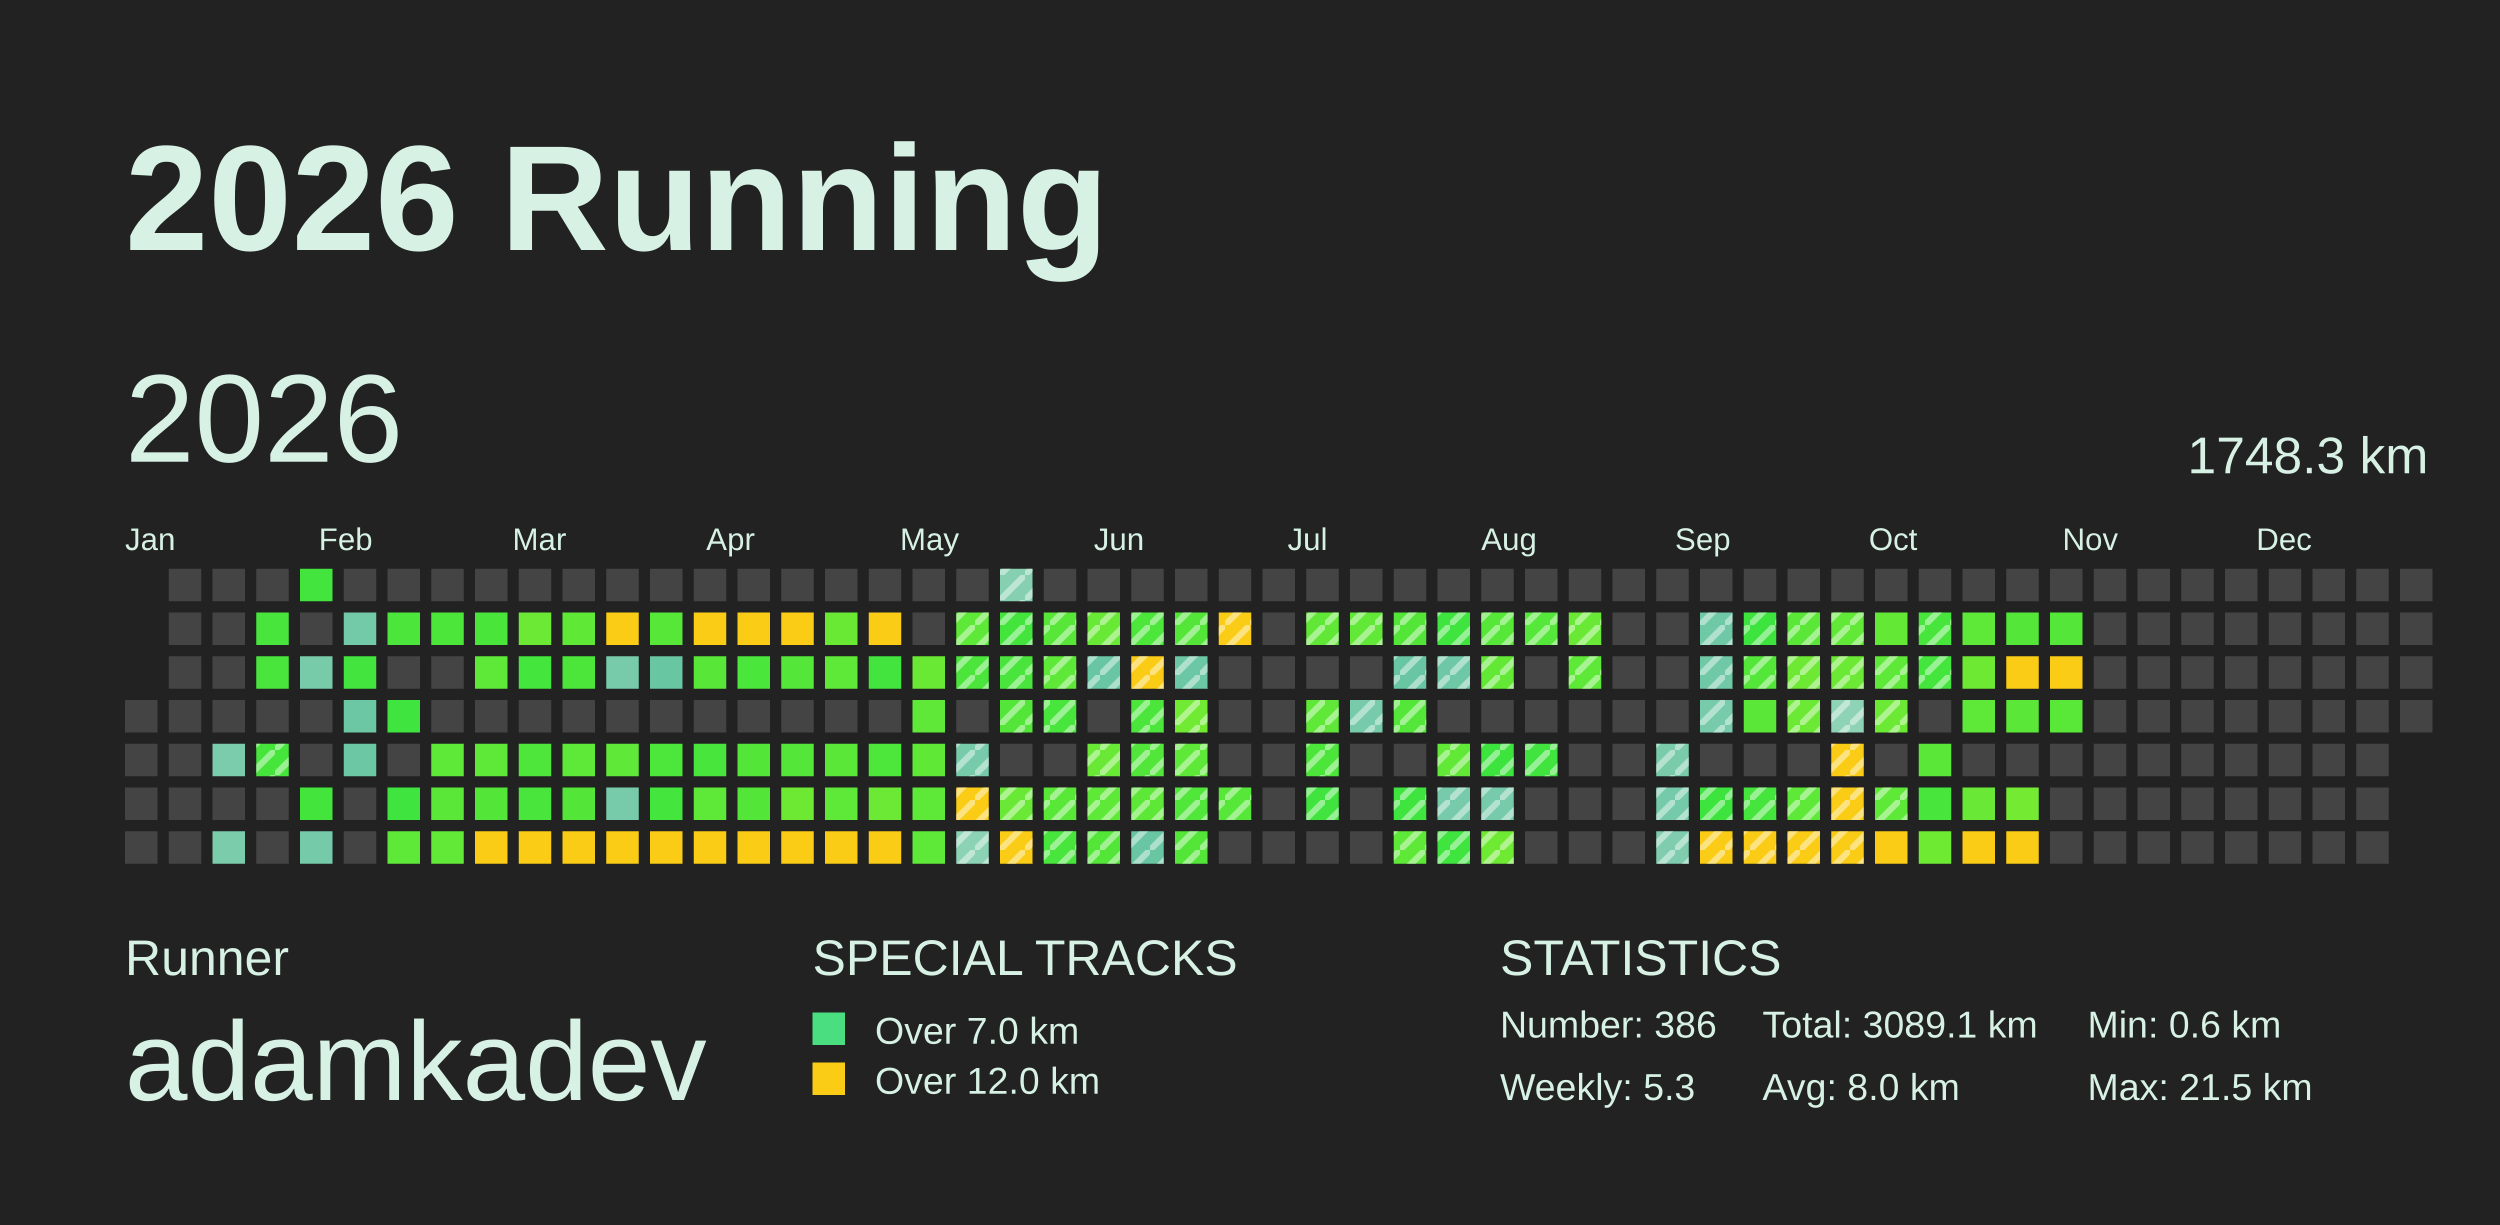
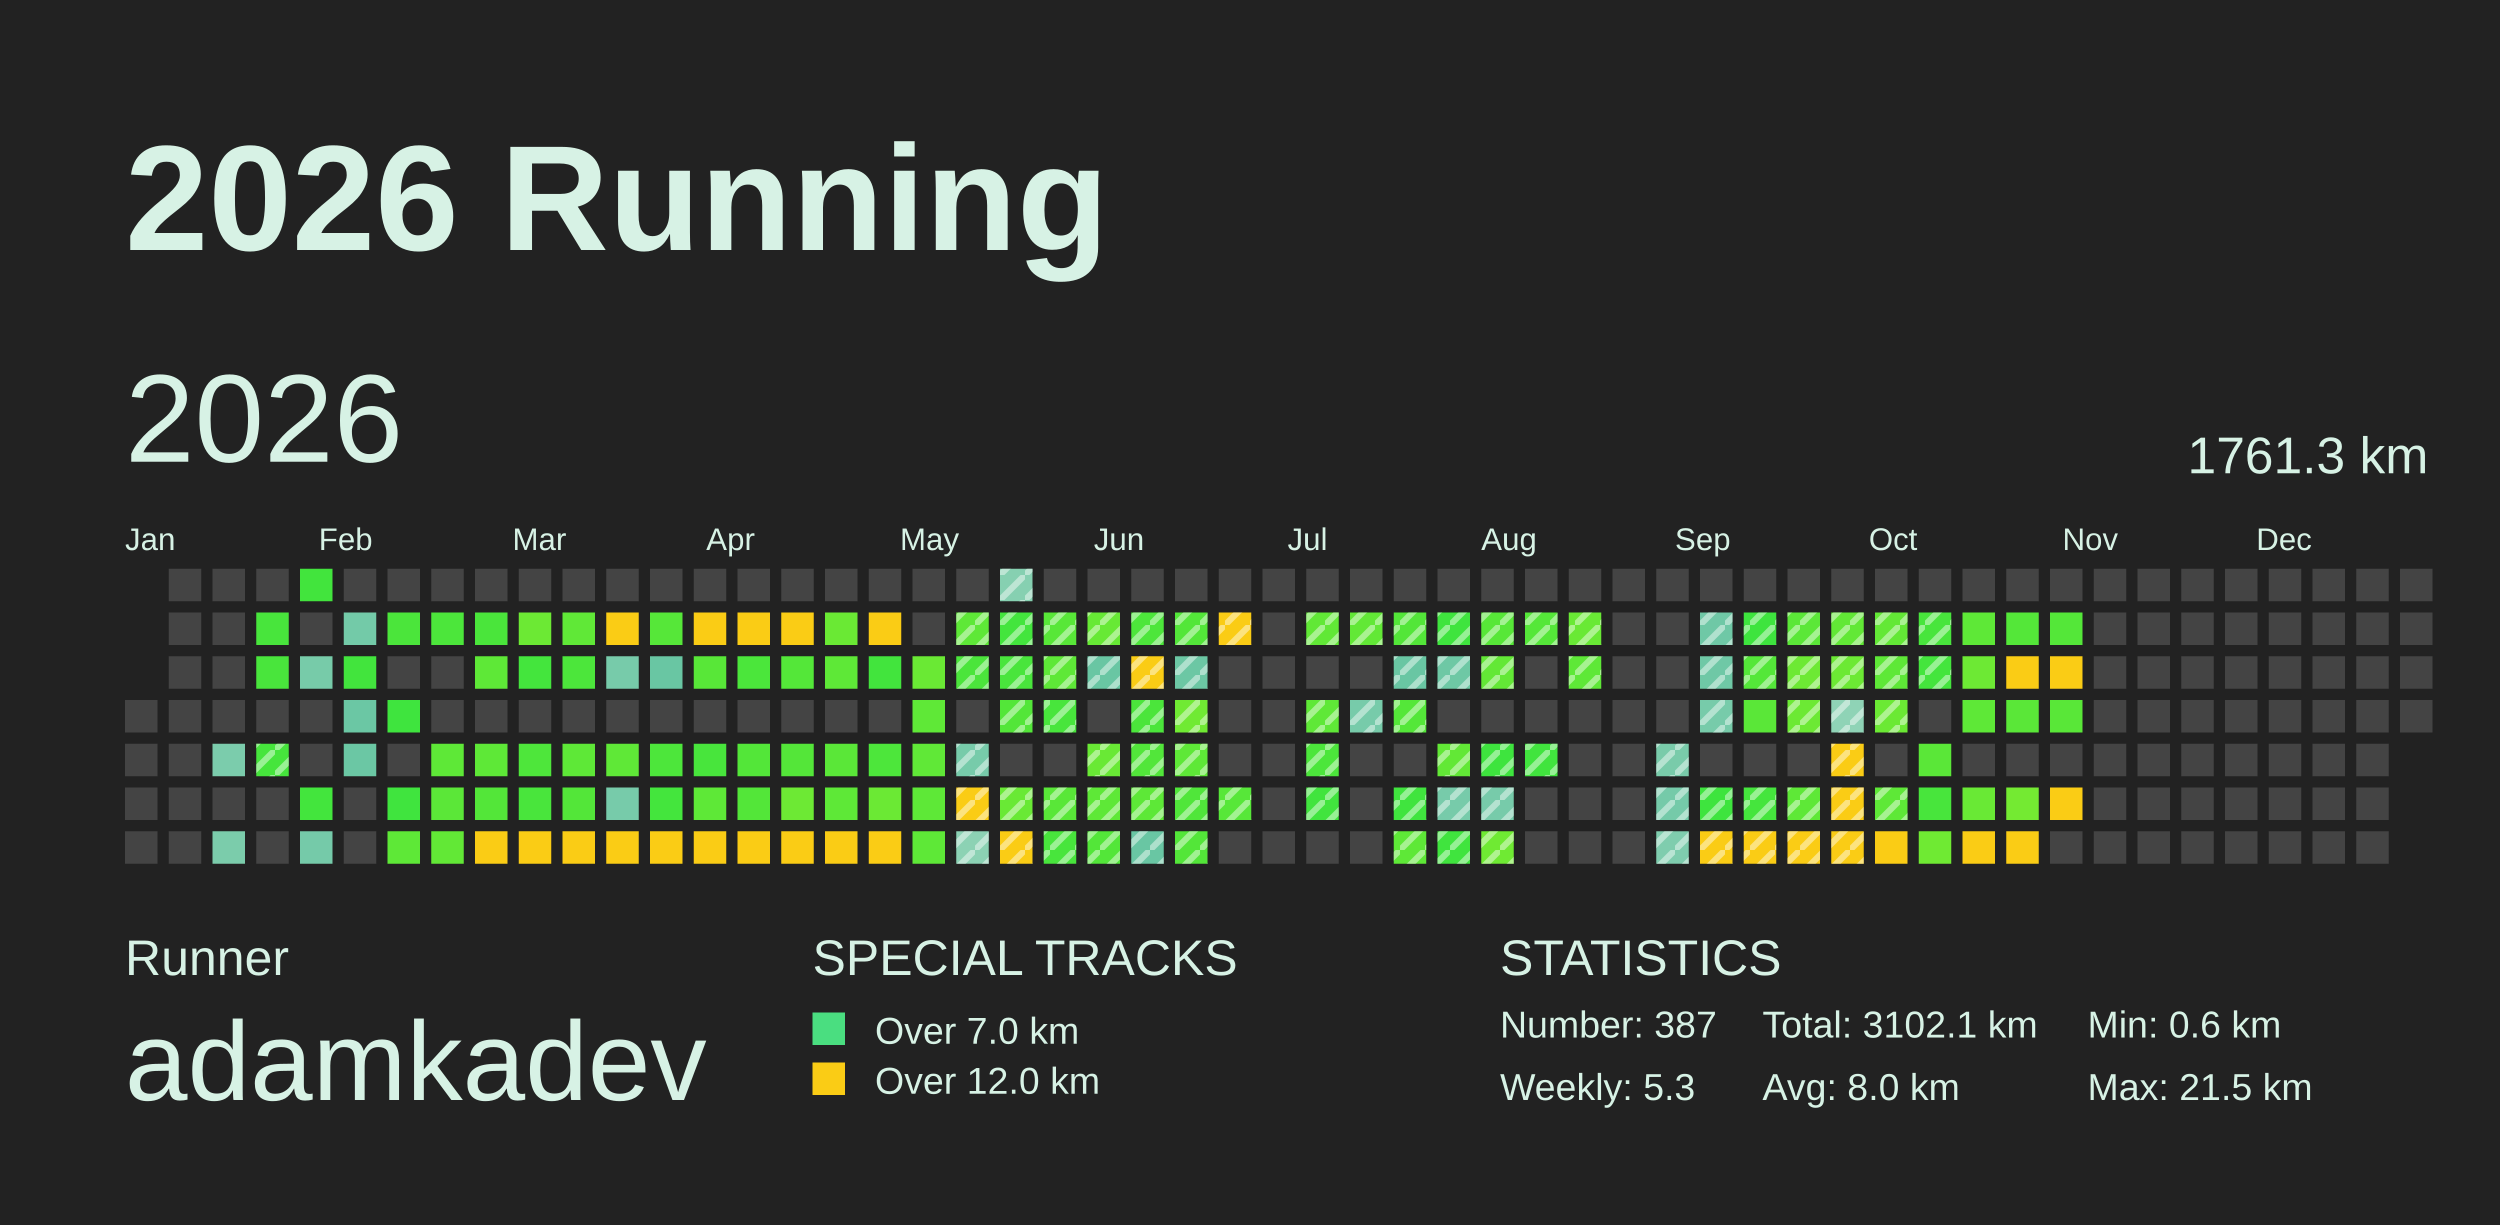
<svg xmlns="http://www.w3.org/2000/svg" baseProfile="full" height="98mm" version="1.1" viewBox="0,0,200,98" width="200mm">
  <defs>
    <pattern height="2" id="indoor-stripe" patternUnits="userSpaceOnUse" width="2">
      <line stroke="white" stroke-opacity="0.45" stroke-width="0.5" x1="0" x2="2" y1="2" y2="0" />
    </pattern>
  </defs>
  <rect fill="#222222" height="98" width="200" x="0" y="0" />
  <text fill="#D7F2E5" style="font-size:12px; font-family:Arial; font-weight:bold;" x="10" y="20">2026 Running</text>
  <text fill="#D7F2E5" style="font-size:4px; font-family:Arial" x="10" y="78">Runner</text>
  <text fill="#D7F2E5" style="font-size:9px; font-family:Arial" x="10" y="88">adamkadev</text>
  <text fill="#D7F2E5" style="font-size:4px; font-family:Arial" x="65" y="78">SPECIAL TRACKS</text>
  <rect fill="#4ADE80" height="2.6" width="2.6" x="65" y="81" />
  <text fill="#D7F2E5" style="font-size:3px; font-family:Arial" x="70" y="83.5">Over 7.0 km</text>
  <rect fill="#FACC15" height="2.6" width="2.6" x="65" y="85" />
  <text fill="#D7F2E5" style="font-size:3px; font-family:Arial" x="70" y="87.5">Over 12.0 km</text>
  <text fill="#D7F2E5" style="font-size:4px; font-family:Arial" x="120" y="78">STATISTICS</text>
-   <text fill="#D7F2E5" style="font-size:3px; font-family:Arial" x="120" y="83">Number: 386</text>
+   <text fill="#D7F2E5" style="font-size:3px; font-family:Arial" x="120" y="83">Number: 387</text>
  <text fill="#D7F2E5" style="font-size:3px; font-family:Arial" x="120" y="88">Weekly: 5.3</text>
-   <text fill="#D7F2E5" style="font-size:3px; font-family:Arial" x="141" y="83">Total: 3089.1 km</text>
+   <text fill="#D7F2E5" style="font-size:3px; font-family:Arial" x="141" y="83">Total: 3102.1 km</text>
  <text fill="#D7F2E5" style="font-size:3px; font-family:Arial" x="141" y="88">Avg: 8.0 km</text>
  <text fill="#D7F2E5" style="font-size:3px; font-family:Arial" x="167" y="83">Min: 0.6 km</text>
  <text fill="#D7F2E5" style="font-size:3px; font-family:Arial" x="167" y="88">Max: 21.5 km</text>
  <text dominant-baseline="hanging" fill="#D7F2E5" style="font-size:10.0px; font-family:Arial;" x="10" y="30">2026</text>
-   <text dominant-baseline="hanging" fill="#D7F2E5" style="font-size:4.125px; font-family:Arial;" x="175" y="35">1748.3 km</text>
+   <text dominant-baseline="hanging" fill="#D7F2E5" style="font-size:4.125px; font-family:Arial;" x="175" y="35">1761.3 km</text>
  <text fill="#D7F2E5" style="font-size:2.5px; font-family:Arial" x="10.0" y="44">Jan</text>
  <text fill="#D7F2E5" style="font-size:2.5px; font-family:Arial" x="25.5" y="44">Feb</text>
  <text fill="#D7F2E5" style="font-size:2.5px; font-family:Arial" x="41.0" y="44">Mar</text>
  <text fill="#D7F2E5" style="font-size:2.5px; font-family:Arial" x="56.5" y="44">Apr</text>
  <text fill="#D7F2E5" style="font-size:2.5px; font-family:Arial" x="72.0" y="44">May</text>
  <text fill="#D7F2E5" style="font-size:2.5px; font-family:Arial" x="87.5" y="44">Jun</text>
  <text fill="#D7F2E5" style="font-size:2.5px; font-family:Arial" x="103.0" y="44">Jul</text>
  <text fill="#D7F2E5" style="font-size:2.5px; font-family:Arial" x="118.5" y="44">Aug</text>
  <text fill="#D7F2E5" style="font-size:2.5px; font-family:Arial" x="134.0" y="44">Sep</text>
  <text fill="#D7F2E5" style="font-size:2.5px; font-family:Arial" x="149.5" y="44">Oct</text>
  <text fill="#D7F2E5" style="font-size:2.5px; font-family:Arial" x="165.0" y="44">Nov</text>
  <text fill="#D7F2E5" style="font-size:2.5px; font-family:Arial" x="180.5" y="44">Dec</text>
  <rect fill="#444444" height="2.6" width="2.6" x="10.0" y="56.0" />
  <rect fill="#444444" height="2.6" width="2.6" x="10.0" y="59.5" />
  <rect fill="#444444" height="2.6" width="2.6" x="10.0" y="63.0" />
  <rect fill="#444444" height="2.6" width="2.6" x="10.0" y="66.5" />
  <rect fill="#444444" height="2.6" width="2.6" x="13.5" y="45.5" />
  <rect fill="#444444" height="2.6" width="2.6" x="13.5" y="49.0" />
  <rect fill="#444444" height="2.6" width="2.6" x="13.5" y="52.5" />
  <rect fill="#444444" height="2.6" width="2.6" x="13.5" y="56.0" />
  <rect fill="#444444" height="2.6" width="2.6" x="13.5" y="59.5" />
  <rect fill="#444444" height="2.6" width="2.6" x="13.5" y="63.0" />
  <rect fill="#444444" height="2.6" width="2.6" x="13.5" y="66.5" />
  <rect fill="#444444" height="2.6" width="2.6" x="17.0" y="45.5" />
  <rect fill="#444444" height="2.6" width="2.6" x="17.0" y="49.0" />
  <rect fill="#444444" height="2.6" width="2.6" x="17.0" y="52.5" />
  <rect fill="#444444" height="2.6" width="2.6" x="17.0" y="56.0" />
  <rect fill="#7bccac" height="2.6" width="2.6" x="17.0" y="59.5" />
  <rect fill="#444444" height="2.6" width="2.6" x="17.0" y="63.0" />
  <rect fill="#7bccab" height="2.6" width="2.6" x="17.0" y="66.5" />
  <rect fill="#444444" height="2.6" width="2.6" x="20.5" y="45.5" />
  <rect fill="#48e53c" height="2.6" width="2.6" x="20.5" y="49.0" />
  <rect fill="#49e53c" height="2.6" width="2.6" x="20.5" y="52.5" />
  <rect fill="#444444" height="2.6" width="2.6" x="20.5" y="56.0" />
  <rect fill="#46e53c" height="2.6" width="2.6" x="20.5" y="59.5" />
  <rect fill="url(#indoor-stripe)" height="2.6" style="pointer-events: none;" width="2.6" x="20.5" y="59.5" />
  <rect fill="#444444" height="2.6" width="2.6" x="20.5" y="63.0" />
  <rect fill="#444444" height="2.6" width="2.6" x="20.5" y="66.5" />
  <rect fill="#42e43d" height="2.6" width="2.6" x="24.0" y="45.5" />
  <rect fill="#444444" height="2.6" width="2.6" x="24.0" y="49.0" />
  <rect fill="#77cba9" height="2.6" width="2.6" x="24.0" y="52.5" />
  <rect fill="#444444" height="2.6" width="2.6" x="24.0" y="56.0" />
  <rect fill="#444444" height="2.6" width="2.6" x="24.0" y="59.5" />
  <rect fill="#43e53d" height="2.6" width="2.6" x="24.0" y="63.0" />
  <rect fill="#75caa9" height="2.6" width="2.6" x="24.0" y="66.5" />
  <rect fill="#444444" height="2.6" width="2.6" x="27.5" y="45.5" />
  <rect fill="#73caa8" height="2.6" width="2.6" x="27.5" y="49.0" />
  <rect fill="#42e43d" height="2.6" width="2.6" x="27.5" y="52.5" />
  <rect fill="#6bc7a4" height="2.6" width="2.6" x="27.5" y="56.0" />
  <rect fill="#6bc7a4" height="2.6" width="2.6" x="27.5" y="59.5" />
  <rect fill="#444444" height="2.6" width="2.6" x="27.5" y="63.0" />
  <rect fill="#444444" height="2.6" width="2.6" x="27.5" y="66.5" />
  <rect fill="#444444" height="2.6" width="2.6" x="31.0" y="45.5" />
  <rect fill="#4be53b" height="2.6" width="2.6" x="31.0" y="49.0" />
  <rect fill="#444444" height="2.6" width="2.6" x="31.0" y="52.5" />
  <rect fill="#3fe43e" height="2.6" width="2.6" x="31.0" y="56.0" />
  <rect fill="#444444" height="2.6" width="2.6" x="31.0" y="59.5" />
  <rect fill="#40e43e" height="2.6" width="2.6" x="31.0" y="63.0" />
  <rect fill="#5ee837" height="2.6" width="2.6" x="31.0" y="66.5" />
  <rect fill="#444444" height="2.6" width="2.6" x="34.5" y="45.5" />
  <rect fill="#4ce63b" height="2.6" width="2.6" x="34.5" y="49.0" />
  <rect fill="#444444" height="2.6" width="2.6" x="34.5" y="52.5" />
  <rect fill="#444444" height="2.6" width="2.6" x="34.5" y="56.0" />
  <rect fill="#5ee837" height="2.6" width="2.6" x="34.5" y="59.5" />
  <rect fill="#5be738" height="2.6" width="2.6" x="34.5" y="63.0" />
  <rect fill="#62e836" height="2.6" width="2.6" x="34.5" y="66.5" />
  <rect fill="#444444" height="2.6" width="2.6" x="38.0" y="45.5" />
  <rect fill="#4ae53b" height="2.6" width="2.6" x="38.0" y="49.0" />
  <rect fill="#5ee837" height="2.6" width="2.6" x="38.0" y="52.5" />
  <rect fill="#444444" height="2.6" width="2.6" x="38.0" y="56.0" />
  <rect fill="#5ee837" height="2.6" width="2.6" x="38.0" y="59.5" />
  <rect fill="#53e639" height="2.6" width="2.6" x="38.0" y="63.0" />
  <rect fill="#FACC15" height="2.6" width="2.6" x="38.0" y="66.5" />
  <rect fill="#444444" height="2.6" width="2.6" x="41.5" y="45.5" />
  <rect fill="#6ce934" height="2.6" width="2.6" x="41.5" y="49.0" />
  <rect fill="#44e53d" height="2.6" width="2.6" x="41.5" y="52.5" />
  <rect fill="#444444" height="2.6" width="2.6" x="41.5" y="56.0" />
  <rect fill="#4ee63b" height="2.6" width="2.6" x="41.5" y="59.5" />
  <rect fill="#49e53c" height="2.6" width="2.6" x="41.5" y="63.0" />
  <rect fill="#FACC15" height="2.6" width="2.6" x="41.5" y="66.5" />
  <rect fill="#444444" height="2.6" width="2.6" x="45.0" y="45.5" />
  <rect fill="#60e837" height="2.6" width="2.6" x="45.0" y="49.0" />
  <rect fill="#4ce63b" height="2.6" width="2.6" x="45.0" y="52.5" />
  <rect fill="#444444" height="2.6" width="2.6" x="45.0" y="56.0" />
  <rect fill="#5ee837" height="2.6" width="2.6" x="45.0" y="59.5" />
  <rect fill="#53e639" height="2.6" width="2.6" x="45.0" y="63.0" />
  <rect fill="#FACC15" height="2.6" width="2.6" x="45.0" y="66.5" />
  <rect fill="#444444" height="2.6" width="2.6" x="48.5" y="45.5" />
  <rect fill="#FACC15" height="2.6" width="2.6" x="48.5" y="49.0" />
  <rect fill="#77cbaa" height="2.6" width="2.6" x="48.5" y="52.5" />
  <rect fill="#444444" height="2.6" width="2.6" x="48.5" y="56.0" />
  <rect fill="#5fe837" height="2.6" width="2.6" x="48.5" y="59.5" />
  <rect fill="#77cbaa" height="2.6" width="2.6" x="48.5" y="63.0" />
  <rect fill="#FACC15" height="2.6" width="2.6" x="48.5" y="66.5" />
  <rect fill="#444444" height="2.6" width="2.6" x="52.0" y="45.5" />
  <rect fill="#56e739" height="2.6" width="2.6" x="52.0" y="49.0" />
  <rect fill="#69c6a3" height="2.6" width="2.6" x="52.0" y="52.5" />
  <rect fill="#444444" height="2.6" width="2.6" x="52.0" y="56.0" />
  <rect fill="#4de63b" height="2.6" width="2.6" x="52.0" y="59.5" />
  <rect fill="#44e53d" height="2.6" width="2.6" x="52.0" y="63.0" />
  <rect fill="#FACC15" height="2.6" width="2.6" x="52.0" y="66.5" />
  <rect fill="#444444" height="2.6" width="2.6" x="55.5" y="45.5" />
  <rect fill="#FACC15" height="2.6" width="2.6" x="55.5" y="49.0" />
  <rect fill="#58e738" height="2.6" width="2.6" x="55.5" y="52.5" />
  <rect fill="#444444" height="2.6" width="2.6" x="55.5" y="56.0" />
  <rect fill="#48e53c" height="2.6" width="2.6" x="55.5" y="59.5" />
  <rect fill="#5ee837" height="2.6" width="2.6" x="55.5" y="63.0" />
  <rect fill="#FACC15" height="2.6" width="2.6" x="55.5" y="66.5" />
  <rect fill="#444444" height="2.6" width="2.6" x="59.0" y="45.5" />
  <rect fill="#FACC15" height="2.6" width="2.6" x="59.0" y="49.0" />
  <rect fill="#4be63b" height="2.6" width="2.6" x="59.0" y="52.5" />
  <rect fill="#444444" height="2.6" width="2.6" x="59.0" y="56.0" />
  <rect fill="#53e639" height="2.6" width="2.6" x="59.0" y="59.5" />
  <rect fill="#53e639" height="2.6" width="2.6" x="59.0" y="63.0" />
  <rect fill="#FACC15" height="2.6" width="2.6" x="59.0" y="66.5" />
  <rect fill="#444444" height="2.6" width="2.6" x="62.5" y="45.5" />
  <rect fill="#FACC15" height="2.6" width="2.6" x="62.5" y="49.0" />
  <rect fill="#54e739" height="2.6" width="2.6" x="62.5" y="52.5" />
  <rect fill="#444444" height="2.6" width="2.6" x="62.5" y="56.0" />
  <rect fill="#54e639" height="2.6" width="2.6" x="62.5" y="59.5" />
  <rect fill="#6de934" height="2.6" width="2.6" x="62.5" y="63.0" />
  <rect fill="#FACC15" height="2.6" width="2.6" x="62.5" y="66.5" />
  <rect fill="#444444" height="2.6" width="2.6" x="66.0" y="45.5" />
  <rect fill="#6ae934" height="2.6" width="2.6" x="66.0" y="49.0" />
  <rect fill="#5ee837" height="2.6" width="2.6" x="66.0" y="52.5" />
  <rect fill="#444444" height="2.6" width="2.6" x="66.0" y="56.0" />
  <rect fill="#5ae738" height="2.6" width="2.6" x="66.0" y="59.5" />
  <rect fill="#5ee837" height="2.6" width="2.6" x="66.0" y="63.0" />
  <rect fill="#FACC15" height="2.6" width="2.6" x="66.0" y="66.5" />
  <rect fill="#444444" height="2.6" width="2.6" x="69.5" y="45.5" />
  <rect fill="#FACC15" height="2.6" width="2.6" x="69.5" y="49.0" />
  <rect fill="#42e43d" height="2.6" width="2.6" x="69.5" y="52.5" />
  <rect fill="#444444" height="2.6" width="2.6" x="69.5" y="56.0" />
  <rect fill="#4de63b" height="2.6" width="2.6" x="69.5" y="59.5" />
  <rect fill="#6be934" height="2.6" width="2.6" x="69.5" y="63.0" />
  <rect fill="#FACC15" height="2.6" width="2.6" x="69.5" y="66.5" />
  <rect fill="#444444" height="2.6" width="2.6" x="73.0" y="45.5" />
  <rect fill="#444444" height="2.6" width="2.6" x="73.0" y="49.0" />
  <rect fill="#6ae934" height="2.6" width="2.6" x="73.0" y="52.5" />
  <rect fill="#5fe837" height="2.6" width="2.6" x="73.0" y="56.0" />
  <rect fill="#60e837" height="2.6" width="2.6" x="73.0" y="59.5" />
  <rect fill="#5ee837" height="2.6" width="2.6" x="73.0" y="63.0" />
  <rect fill="#5ee837" height="2.6" width="2.6" x="73.0" y="66.5" />
  <rect fill="#444444" height="2.6" width="2.6" x="76.5" y="45.5" />
  <rect fill="#5ee837" height="2.6" width="2.6" x="76.5" y="49.0" />
  <rect fill="url(#indoor-stripe)" height="2.6" style="pointer-events: none;" width="2.6" x="76.5" y="49.0" />
  <rect fill="#4be53b" height="2.6" width="2.6" x="76.5" y="52.5" />
  <rect fill="url(#indoor-stripe)" height="2.6" style="pointer-events: none;" width="2.6" x="76.5" y="52.5" />
  <rect fill="#444444" height="2.6" width="2.6" x="76.5" y="56.0" />
  <rect fill="#77cbaa" height="2.6" width="2.6" x="76.5" y="59.5" />
  <rect fill="url(#indoor-stripe)" height="2.6" style="pointer-events: none;" width="2.6" x="76.5" y="59.5" />
  <rect fill="#FACC15" height="2.6" width="2.6" x="76.5" y="63.0" />
  <rect fill="url(#indoor-stripe)" height="2.6" style="pointer-events: none;" width="2.6" x="76.5" y="63.0" />
  <rect fill="#8cd2b4" height="2.6" width="2.6" x="76.5" y="66.5" />
  <rect fill="url(#indoor-stripe)" height="2.6" style="pointer-events: none;" width="2.6" x="76.5" y="66.5" />
  <rect fill="#86d0b1" height="2.6" width="2.6" x="80.0" y="45.5" />
  <rect fill="url(#indoor-stripe)" height="2.6" style="pointer-events: none;" width="2.6" x="80.0" y="45.5" />
  <rect fill="#43e53d" height="2.6" width="2.6" x="80.0" y="49.0" />
  <rect fill="url(#indoor-stripe)" height="2.6" style="pointer-events: none;" width="2.6" x="80.0" y="49.0" />
  <rect fill="#49e53c" height="2.6" width="2.6" x="80.0" y="52.5" />
  <rect fill="url(#indoor-stripe)" height="2.6" style="pointer-events: none;" width="2.6" x="80.0" y="52.5" />
  <rect fill="#53e639" height="2.6" width="2.6" x="80.0" y="56.0" />
  <rect fill="url(#indoor-stripe)" height="2.6" style="pointer-events: none;" width="2.6" x="80.0" y="56.0" />
  <rect fill="#444444" height="2.6" width="2.6" x="80.0" y="59.5" />
  <rect fill="#69e935" height="2.6" width="2.6" x="80.0" y="63.0" />
  <rect fill="url(#indoor-stripe)" height="2.6" style="pointer-events: none;" width="2.6" x="80.0" y="63.0" />
  <rect fill="#FACC15" height="2.6" width="2.6" x="80.0" y="66.5" />
  <rect fill="url(#indoor-stripe)" height="2.6" style="pointer-events: none;" width="2.6" x="80.0" y="66.5" />
  <rect fill="#444444" height="2.6" width="2.6" x="83.5" y="45.5" />
  <rect fill="#58e738" height="2.6" width="2.6" x="83.5" y="49.0" />
  <rect fill="url(#indoor-stripe)" height="2.6" style="pointer-events: none;" width="2.6" x="83.5" y="49.0" />
  <rect fill="#5ee837" height="2.6" width="2.6" x="83.5" y="52.5" />
  <rect fill="url(#indoor-stripe)" height="2.6" style="pointer-events: none;" width="2.6" x="83.5" y="52.5" />
  <rect fill="#48e53c" height="2.6" width="2.6" x="83.5" y="56.0" />
  <rect fill="url(#indoor-stripe)" height="2.6" style="pointer-events: none;" width="2.6" x="83.5" y="56.0" />
  <rect fill="#444444" height="2.6" width="2.6" x="83.5" y="59.5" />
  <rect fill="#59e738" height="2.6" width="2.6" x="83.5" y="63.0" />
  <rect fill="url(#indoor-stripe)" height="2.6" style="pointer-events: none;" width="2.6" x="83.5" y="63.0" />
  <rect fill="#48e53c" height="2.6" width="2.6" x="83.5" y="66.5" />
  <rect fill="url(#indoor-stripe)" height="2.6" style="pointer-events: none;" width="2.6" x="83.5" y="66.5" />
  <rect fill="#444444" height="2.6" width="2.6" x="87.0" y="45.5" />
  <rect fill="#67e935" height="2.6" width="2.6" x="87.0" y="49.0" />
  <rect fill="url(#indoor-stripe)" height="2.6" style="pointer-events: none;" width="2.6" x="87.0" y="49.0" />
  <rect fill="#69c6a3" height="2.6" width="2.6" x="87.0" y="52.5" />
  <rect fill="url(#indoor-stripe)" height="2.6" style="pointer-events: none;" width="2.6" x="87.0" y="52.5" />
  <rect fill="#444444" height="2.6" width="2.6" x="87.0" y="56.0" />
  <rect fill="#69e935" height="2.6" width="2.6" x="87.0" y="59.5" />
  <rect fill="url(#indoor-stripe)" height="2.6" style="pointer-events: none;" width="2.6" x="87.0" y="59.5" />
  <rect fill="#5ee837" height="2.6" width="2.6" x="87.0" y="63.0" />
  <rect fill="url(#indoor-stripe)" height="2.6" style="pointer-events: none;" width="2.6" x="87.0" y="63.0" />
  <rect fill="#53e639" height="2.6" width="2.6" x="87.0" y="66.5" />
  <rect fill="url(#indoor-stripe)" height="2.6" style="pointer-events: none;" width="2.6" x="87.0" y="66.5" />
  <rect fill="#444444" height="2.6" width="2.6" x="90.5" y="45.5" />
  <rect fill="#4de63b" height="2.6" width="2.6" x="90.5" y="49.0" />
  <rect fill="url(#indoor-stripe)" height="2.6" style="pointer-events: none;" width="2.6" x="90.5" y="49.0" />
  <rect fill="#FACC15" height="2.6" width="2.6" x="90.5" y="52.5" />
  <rect fill="url(#indoor-stripe)" height="2.6" style="pointer-events: none;" width="2.6" x="90.5" y="52.5" />
  <rect fill="#4be53b" height="2.6" width="2.6" x="90.5" y="56.0" />
  <rect fill="url(#indoor-stripe)" height="2.6" style="pointer-events: none;" width="2.6" x="90.5" y="56.0" />
  <rect fill="#52e63a" height="2.6" width="2.6" x="90.5" y="59.5" />
  <rect fill="url(#indoor-stripe)" height="2.6" style="pointer-events: none;" width="2.6" x="90.5" y="59.5" />
  <rect fill="#5de837" height="2.6" width="2.6" x="90.5" y="63.0" />
  <rect fill="url(#indoor-stripe)" height="2.6" style="pointer-events: none;" width="2.6" x="90.5" y="63.0" />
  <rect fill="#69c6a3" height="2.6" width="2.6" x="90.5" y="66.5" />
  <rect fill="url(#indoor-stripe)" height="2.6" style="pointer-events: none;" width="2.6" x="90.5" y="66.5" />
  <rect fill="#444444" height="2.6" width="2.6" x="94.0" y="45.5" />
  <rect fill="#53e639" height="2.6" width="2.6" x="94.0" y="49.0" />
  <rect fill="url(#indoor-stripe)" height="2.6" style="pointer-events: none;" width="2.6" x="94.0" y="49.0" />
  <rect fill="#6cc7a4" height="2.6" width="2.6" x="94.0" y="52.5" />
  <rect fill="url(#indoor-stripe)" height="2.6" style="pointer-events: none;" width="2.6" x="94.0" y="52.5" />
  <rect fill="#70ea33" height="2.6" width="2.6" x="94.0" y="56.0" />
  <rect fill="url(#indoor-stripe)" height="2.6" style="pointer-events: none;" width="2.6" x="94.0" y="56.0" />
  <rect fill="#5ee837" height="2.6" width="2.6" x="94.0" y="59.5" />
  <rect fill="url(#indoor-stripe)" height="2.6" style="pointer-events: none;" width="2.6" x="94.0" y="59.5" />
  <rect fill="#50e63a" height="2.6" width="2.6" x="94.0" y="63.0" />
  <rect fill="url(#indoor-stripe)" height="2.6" style="pointer-events: none;" width="2.6" x="94.0" y="63.0" />
  <rect fill="#53e639" height="2.6" width="2.6" x="94.0" y="66.5" />
  <rect fill="url(#indoor-stripe)" height="2.6" style="pointer-events: none;" width="2.6" x="94.0" y="66.5" />
  <rect fill="#444444" height="2.6" width="2.6" x="97.5" y="45.5" />
  <rect fill="#FACC15" height="2.6" width="2.6" x="97.5" y="49.0" />
  <rect fill="url(#indoor-stripe)" height="2.6" style="pointer-events: none;" width="2.6" x="97.5" y="49.0" />
  <rect fill="#444444" height="2.6" width="2.6" x="97.5" y="52.5" />
  <rect fill="#444444" height="2.6" width="2.6" x="97.5" y="56.0" />
  <rect fill="#444444" height="2.6" width="2.6" x="97.5" y="59.5" />
  <rect fill="#57e739" height="2.6" width="2.6" x="97.5" y="63.0" />
  <rect fill="url(#indoor-stripe)" height="2.6" style="pointer-events: none;" width="2.6" x="97.5" y="63.0" />
  <rect fill="#444444" height="2.6" width="2.6" x="97.5" y="66.5" />
  <rect fill="#444444" height="2.6" width="2.6" x="101.0" y="45.5" />
  <rect fill="#444444" height="2.6" width="2.6" x="101.0" y="49.0" />
  <rect fill="#444444" height="2.6" width="2.6" x="101.0" y="52.5" />
  <rect fill="#444444" height="2.6" width="2.6" x="101.0" y="56.0" />
  <rect fill="#444444" height="2.6" width="2.6" x="101.0" y="59.5" />
  <rect fill="#444444" height="2.6" width="2.6" x="101.0" y="63.0" />
  <rect fill="#444444" height="2.6" width="2.6" x="101.0" y="66.5" />
  <rect fill="#444444" height="2.6" width="2.6" x="104.5" y="45.5" />
  <rect fill="#61e836" height="2.6" width="2.6" x="104.5" y="49.0" />
  <rect fill="url(#indoor-stripe)" height="2.6" style="pointer-events: none;" width="2.6" x="104.5" y="49.0" />
  <rect fill="#444444" height="2.6" width="2.6" x="104.5" y="52.5" />
  <rect fill="#5fe837" height="2.6" width="2.6" x="104.5" y="56.0" />
  <rect fill="url(#indoor-stripe)" height="2.6" style="pointer-events: none;" width="2.6" x="104.5" y="56.0" />
  <rect fill="#4ce63b" height="2.6" width="2.6" x="104.5" y="59.5" />
  <rect fill="url(#indoor-stripe)" height="2.6" style="pointer-events: none;" width="2.6" x="104.5" y="59.5" />
  <rect fill="#41e43e" height="2.6" width="2.6" x="104.5" y="63.0" />
  <rect fill="url(#indoor-stripe)" height="2.6" style="pointer-events: none;" width="2.6" x="104.5" y="63.0" />
  <rect fill="#444444" height="2.6" width="2.6" x="104.5" y="66.5" />
  <rect fill="#444444" height="2.6" width="2.6" x="108.0" y="45.5" />
  <rect fill="#62e836" height="2.6" width="2.6" x="108.0" y="49.0" />
  <rect fill="url(#indoor-stripe)" height="2.6" style="pointer-events: none;" width="2.6" x="108.0" y="49.0" />
  <rect fill="#444444" height="2.6" width="2.6" x="108.0" y="52.5" />
  <rect fill="#77cbaa" height="2.6" width="2.6" x="108.0" y="56.0" />
  <rect fill="url(#indoor-stripe)" height="2.6" style="pointer-events: none;" width="2.6" x="108.0" y="56.0" />
  <rect fill="#444444" height="2.6" width="2.6" x="108.0" y="59.5" />
  <rect fill="#444444" height="2.6" width="2.6" x="108.0" y="63.0" />
  <rect fill="#444444" height="2.6" width="2.6" x="108.0" y="66.5" />
  <rect fill="#444444" height="2.6" width="2.6" x="111.5" y="45.5" />
  <rect fill="#53e639" height="2.6" width="2.6" x="111.5" y="49.0" />
  <rect fill="url(#indoor-stripe)" height="2.6" style="pointer-events: none;" width="2.6" x="111.5" y="49.0" />
  <rect fill="#69c6a3" height="2.6" width="2.6" x="111.5" y="52.5" />
  <rect fill="url(#indoor-stripe)" height="2.6" style="pointer-events: none;" width="2.6" x="111.5" y="52.5" />
  <rect fill="#54e739" height="2.6" width="2.6" x="111.5" y="56.0" />
  <rect fill="url(#indoor-stripe)" height="2.6" style="pointer-events: none;" width="2.6" x="111.5" y="56.0" />
  <rect fill="#444444" height="2.6" width="2.6" x="111.5" y="59.5" />
  <rect fill="#40e43e" height="2.6" width="2.6" x="111.5" y="63.0" />
  <rect fill="url(#indoor-stripe)" height="2.6" style="pointer-events: none;" width="2.6" x="111.5" y="63.0" />
  <rect fill="#5ee837" height="2.6" width="2.6" x="111.5" y="66.5" />
  <rect fill="url(#indoor-stripe)" height="2.6" style="pointer-events: none;" width="2.6" x="111.5" y="66.5" />
  <rect fill="#444444" height="2.6" width="2.6" x="115.0" y="45.5" />
  <rect fill="#3fe43e" height="2.6" width="2.6" x="115.0" y="49.0" />
  <rect fill="url(#indoor-stripe)" height="2.6" style="pointer-events: none;" width="2.6" x="115.0" y="49.0" />
  <rect fill="#6ec8a5" height="2.6" width="2.6" x="115.0" y="52.5" />
  <rect fill="url(#indoor-stripe)" height="2.6" style="pointer-events: none;" width="2.6" x="115.0" y="52.5" />
  <rect fill="#444444" height="2.6" width="2.6" x="115.0" y="56.0" />
  <rect fill="#62e836" height="2.6" width="2.6" x="115.0" y="59.5" />
  <rect fill="url(#indoor-stripe)" height="2.6" style="pointer-events: none;" width="2.6" x="115.0" y="59.5" />
  <rect fill="#77cbaa" height="2.6" width="2.6" x="115.0" y="63.0" />
  <rect fill="url(#indoor-stripe)" height="2.6" style="pointer-events: none;" width="2.6" x="115.0" y="63.0" />
  <rect fill="#40e43e" height="2.6" width="2.6" x="115.0" y="66.5" />
  <rect fill="url(#indoor-stripe)" height="2.6" style="pointer-events: none;" width="2.6" x="115.0" y="66.5" />
  <rect fill="#444444" height="2.6" width="2.6" x="118.5" y="45.5" />
  <rect fill="#57e738" height="2.6" width="2.6" x="118.5" y="49.0" />
  <rect fill="url(#indoor-stripe)" height="2.6" style="pointer-events: none;" width="2.6" x="118.5" y="49.0" />
  <rect fill="#63e836" height="2.6" width="2.6" x="118.5" y="52.5" />
  <rect fill="url(#indoor-stripe)" height="2.6" style="pointer-events: none;" width="2.6" x="118.5" y="52.5" />
  <rect fill="#444444" height="2.6" width="2.6" x="118.5" y="56.0" />
  <rect fill="#3ee43e" height="2.6" width="2.6" x="118.5" y="59.5" />
  <rect fill="url(#indoor-stripe)" height="2.6" style="pointer-events: none;" width="2.6" x="118.5" y="59.5" />
  <rect fill="#77cbaa" height="2.6" width="2.6" x="118.5" y="63.0" />
  <rect fill="url(#indoor-stripe)" height="2.6" style="pointer-events: none;" width="2.6" x="118.5" y="63.0" />
  <rect fill="#6fea33" height="2.6" width="2.6" x="118.5" y="66.5" />
  <rect fill="url(#indoor-stripe)" height="2.6" style="pointer-events: none;" width="2.6" x="118.5" y="66.5" />
  <rect fill="#444444" height="2.6" width="2.6" x="122.0" y="45.5" />
  <rect fill="#55e739" height="2.6" width="2.6" x="122.0" y="49.0" />
  <rect fill="url(#indoor-stripe)" height="2.6" style="pointer-events: none;" width="2.6" x="122.0" y="49.0" />
  <rect fill="#444444" height="2.6" width="2.6" x="122.0" y="52.5" />
  <rect fill="#444444" height="2.6" width="2.6" x="122.0" y="56.0" />
  <rect fill="#41e43e" height="2.6" width="2.6" x="122.0" y="59.5" />
  <rect fill="url(#indoor-stripe)" height="2.6" style="pointer-events: none;" width="2.6" x="122.0" y="59.5" />
  <rect fill="#444444" height="2.6" width="2.6" x="122.0" y="63.0" />
  <rect fill="#444444" height="2.6" width="2.6" x="122.0" y="66.5" />
  <rect fill="#444444" height="2.6" width="2.6" x="125.5" y="45.5" />
  <rect fill="#69e935" height="2.6" width="2.6" x="125.5" y="49.0" />
  <rect fill="url(#indoor-stripe)" height="2.6" style="pointer-events: none;" width="2.6" x="125.5" y="49.0" />
  <rect fill="#5ee837" height="2.6" width="2.6" x="125.5" y="52.5" />
  <rect fill="url(#indoor-stripe)" height="2.6" style="pointer-events: none;" width="2.6" x="125.5" y="52.5" />
  <rect fill="#444444" height="2.6" width="2.6" x="125.5" y="56.0" />
  <rect fill="#444444" height="2.6" width="2.6" x="125.5" y="59.5" />
  <rect fill="#444444" height="2.6" width="2.6" x="125.5" y="63.0" />
  <rect fill="#444444" height="2.6" width="2.6" x="125.5" y="66.5" />
  <rect fill="#444444" height="2.6" width="2.6" x="129.0" y="45.5" />
  <rect fill="#444444" height="2.6" width="2.6" x="129.0" y="49.0" />
  <rect fill="#444444" height="2.6" width="2.6" x="129.0" y="52.5" />
  <rect fill="#444444" height="2.6" width="2.6" x="129.0" y="56.0" />
  <rect fill="#444444" height="2.6" width="2.6" x="129.0" y="59.5" />
  <rect fill="#444444" height="2.6" width="2.6" x="129.0" y="63.0" />
  <rect fill="#444444" height="2.6" width="2.6" x="129.0" y="66.5" />
  <rect fill="#444444" height="2.6" width="2.6" x="132.5" y="45.5" />
  <rect fill="#444444" height="2.6" width="2.6" x="132.5" y="49.0" />
  <rect fill="#444444" height="2.6" width="2.6" x="132.5" y="52.5" />
  <rect fill="#444444" height="2.6" width="2.6" x="132.5" y="56.0" />
  <rect fill="#79cbaa" height="2.6" width="2.6" x="132.5" y="59.5" />
  <rect fill="url(#indoor-stripe)" height="2.6" style="pointer-events: none;" width="2.6" x="132.5" y="59.5" />
  <rect fill="#75caa9" height="2.6" width="2.6" x="132.5" y="63.0" />
  <rect fill="url(#indoor-stripe)" height="2.6" style="pointer-events: none;" width="2.6" x="132.5" y="63.0" />
  <rect fill="#7fcdae" height="2.6" width="2.6" x="132.5" y="66.5" />
  <rect fill="url(#indoor-stripe)" height="2.6" style="pointer-events: none;" width="2.6" x="132.5" y="66.5" />
  <rect fill="#444444" height="2.6" width="2.6" x="136.0" y="45.5" />
  <rect fill="#6fc8a6" height="2.6" width="2.6" x="136.0" y="49.0" />
  <rect fill="url(#indoor-stripe)" height="2.6" style="pointer-events: none;" width="2.6" x="136.0" y="49.0" />
  <rect fill="#6fc8a6" height="2.6" width="2.6" x="136.0" y="52.5" />
  <rect fill="url(#indoor-stripe)" height="2.6" style="pointer-events: none;" width="2.6" x="136.0" y="52.5" />
  <rect fill="#77cbaa" height="2.6" width="2.6" x="136.0" y="56.0" />
  <rect fill="url(#indoor-stripe)" height="2.6" style="pointer-events: none;" width="2.6" x="136.0" y="56.0" />
  <rect fill="#444444" height="2.6" width="2.6" x="136.0" y="59.5" />
  <rect fill="#3ee43e" height="2.6" width="2.6" x="136.0" y="63.0" />
  <rect fill="url(#indoor-stripe)" height="2.6" style="pointer-events: none;" width="2.6" x="136.0" y="63.0" />
  <rect fill="#FACC15" height="2.6" width="2.6" x="136.0" y="66.5" />
  <rect fill="url(#indoor-stripe)" height="2.6" style="pointer-events: none;" width="2.6" x="136.0" y="66.5" />
  <rect fill="#444444" height="2.6" width="2.6" x="139.5" y="45.5" />
  <rect fill="#3ee43e" height="2.6" width="2.6" x="139.5" y="49.0" />
  <rect fill="url(#indoor-stripe)" height="2.6" style="pointer-events: none;" width="2.6" x="139.5" y="49.0" />
  <rect fill="#54e739" height="2.6" width="2.6" x="139.5" y="52.5" />
  <rect fill="url(#indoor-stripe)" height="2.6" style="pointer-events: none;" width="2.6" x="139.5" y="52.5" />
  <rect fill="#5ae738" height="2.6" width="2.6" x="139.5" y="56.0" />
  <rect fill="#444444" height="2.6" width="2.6" x="139.5" y="59.5" />
  <rect fill="#45e53d" height="2.6" width="2.6" x="139.5" y="63.0" />
  <rect fill="url(#indoor-stripe)" height="2.6" style="pointer-events: none;" width="2.6" x="139.5" y="63.0" />
  <rect fill="#FACC15" height="2.6" width="2.6" x="139.5" y="66.5" />
  <rect fill="url(#indoor-stripe)" height="2.6" style="pointer-events: none;" width="2.6" x="139.5" y="66.5" />
  <rect fill="#444444" height="2.6" width="2.6" x="143.0" y="45.5" />
  <rect fill="#5be738" height="2.6" width="2.6" x="143.0" y="49.0" />
  <rect fill="url(#indoor-stripe)" height="2.6" style="pointer-events: none;" width="2.6" x="143.0" y="49.0" />
  <rect fill="#6de934" height="2.6" width="2.6" x="143.0" y="52.5" />
  <rect fill="url(#indoor-stripe)" height="2.6" style="pointer-events: none;" width="2.6" x="143.0" y="52.5" />
  <rect fill="#6ce934" height="2.6" width="2.6" x="143.0" y="56.0" />
  <rect fill="url(#indoor-stripe)" height="2.6" style="pointer-events: none;" width="2.6" x="143.0" y="56.0" />
  <rect fill="#444444" height="2.6" width="2.6" x="143.0" y="59.5" />
  <rect fill="#5ee837" height="2.6" width="2.6" x="143.0" y="63.0" />
  <rect fill="url(#indoor-stripe)" height="2.6" style="pointer-events: none;" width="2.6" x="143.0" y="63.0" />
  <rect fill="#FACC15" height="2.6" width="2.6" x="143.0" y="66.5" />
  <rect fill="url(#indoor-stripe)" height="2.6" style="pointer-events: none;" width="2.6" x="143.0" y="66.5" />
  <rect fill="#444444" height="2.6" width="2.6" x="146.5" y="45.5" />
  <rect fill="#62e836" height="2.6" width="2.6" x="146.5" y="49.0" />
  <rect fill="url(#indoor-stripe)" height="2.6" style="pointer-events: none;" width="2.6" x="146.5" y="49.0" />
  <rect fill="#6ce934" height="2.6" width="2.6" x="146.5" y="52.5" />
  <rect fill="url(#indoor-stripe)" height="2.6" style="pointer-events: none;" width="2.6" x="146.5" y="52.5" />
  <rect fill="#8fd3b6" height="2.6" width="2.6" x="146.5" y="56.0" />
  <rect fill="url(#indoor-stripe)" height="2.6" style="pointer-events: none;" width="2.6" x="146.5" y="56.0" />
  <rect fill="#FACC15" height="2.6" width="2.6" x="146.5" y="59.5" />
  <rect fill="url(#indoor-stripe)" height="2.6" style="pointer-events: none;" width="2.6" x="146.5" y="59.5" />
  <rect fill="#FACC15" height="2.6" width="2.6" x="146.5" y="63.0" />
  <rect fill="url(#indoor-stripe)" height="2.6" style="pointer-events: none;" width="2.6" x="146.5" y="63.0" />
  <rect fill="#FACC15" height="2.6" width="2.6" x="146.5" y="66.5" />
  <rect fill="url(#indoor-stripe)" height="2.6" style="pointer-events: none;" width="2.6" x="146.5" y="66.5" />
  <rect fill="#444444" height="2.6" width="2.6" x="150.0" y="45.5" />
  <rect fill="#63e836" height="2.6" width="2.6" x="150.0" y="49.0" />
+   <rect fill="url(#indoor-stripe)" height="2.6" style="pointer-events: none;" width="2.6" x="150.0" y="49.0" />
  <rect fill="#5ee837" height="2.6" width="2.6" x="150.0" y="52.5" />
  <rect fill="url(#indoor-stripe)" height="2.6" style="pointer-events: none;" width="2.6" x="150.0" y="52.5" />
  <rect fill="#6be934" height="2.6" width="2.6" x="150.0" y="56.0" />
  <rect fill="url(#indoor-stripe)" height="2.6" style="pointer-events: none;" width="2.6" x="150.0" y="56.0" />
  <rect fill="#444444" height="2.6" width="2.6" x="150.0" y="59.5" />
  <rect fill="#5ee837" height="2.6" width="2.6" x="150.0" y="63.0" />
  <rect fill="url(#indoor-stripe)" height="2.6" style="pointer-events: none;" width="2.6" x="150.0" y="63.0" />
  <rect fill="#FACC15" height="2.6" width="2.6" x="150.0" y="66.5" />
  <rect fill="#444444" height="2.6" width="2.6" x="153.5" y="45.5" />
  <rect fill="#48e53c" height="2.6" width="2.6" x="153.5" y="49.0" />
  <rect fill="url(#indoor-stripe)" height="2.6" style="pointer-events: none;" width="2.6" x="153.5" y="49.0" />
  <rect fill="#44e53d" height="2.6" width="2.6" x="153.5" y="52.5" />
  <rect fill="url(#indoor-stripe)" height="2.6" style="pointer-events: none;" width="2.6" x="153.5" y="52.5" />
  <rect fill="#444444" height="2.6" width="2.6" x="153.5" y="56.0" />
  <rect fill="#5ae738" height="2.6" width="2.6" x="153.5" y="59.5" />
  <rect fill="#48e53c" height="2.6" width="2.6" x="153.5" y="63.0" />
  <rect fill="#6fea33" height="2.6" width="2.6" x="153.5" y="66.5" />
  <rect fill="#444444" height="2.6" width="2.6" x="157.0" y="45.5" />
  <rect fill="#5ee837" height="2.6" width="2.6" x="157.0" y="49.0" />
  <rect fill="#6de934" height="2.6" width="2.6" x="157.0" y="52.5" />
  <rect fill="#5ee837" height="2.6" width="2.6" x="157.0" y="56.0" />
  <rect fill="#444444" height="2.6" width="2.6" x="157.0" y="59.5" />
  <rect fill="#69e935" height="2.6" width="2.6" x="157.0" y="63.0" />
  <rect fill="#FACC15" height="2.6" width="2.6" x="157.0" y="66.5" />
  <rect fill="#444444" height="2.6" width="2.6" x="160.5" y="45.5" />
  <rect fill="#54e739" height="2.6" width="2.6" x="160.5" y="49.0" />
  <rect fill="#FACC15" height="2.6" width="2.6" x="160.5" y="52.5" />
  <rect fill="#5ae738" height="2.6" width="2.6" x="160.5" y="56.0" />
  <rect fill="#444444" height="2.6" width="2.6" x="160.5" y="59.5" />
  <rect fill="#74ea32" height="2.6" width="2.6" x="160.5" y="63.0" />
  <rect fill="#FACC15" height="2.6" width="2.6" x="160.5" y="66.5" />
  <rect fill="#444444" height="2.6" width="2.6" x="164.0" y="45.5" />
  <rect fill="#54e739" height="2.6" width="2.6" x="164.0" y="49.0" />
  <rect fill="#FACC15" height="2.6" width="2.6" x="164.0" y="52.5" />
  <rect fill="#59e738" height="2.6" width="2.6" x="164.0" y="56.0" />
  <rect fill="#444444" height="2.6" width="2.6" x="164.0" y="59.5" />
-   <rect fill="#444444" height="2.6" width="2.6" x="164.0" y="63.0" />
+   <rect fill="#FACC15" height="2.6" width="2.6" x="164.0" y="63.0" />
  <rect fill="#444444" height="2.6" width="2.6" x="164.0" y="66.5" />
  <rect fill="#444444" height="2.6" width="2.6" x="167.5" y="45.5" />
  <rect fill="#444444" height="2.6" width="2.6" x="167.5" y="49.0" />
  <rect fill="#444444" height="2.6" width="2.6" x="167.5" y="52.5" />
  <rect fill="#444444" height="2.6" width="2.6" x="167.5" y="56.0" />
  <rect fill="#444444" height="2.6" width="2.6" x="167.5" y="59.5" />
  <rect fill="#444444" height="2.6" width="2.6" x="167.5" y="63.0" />
  <rect fill="#444444" height="2.6" width="2.6" x="167.5" y="66.5" />
  <rect fill="#444444" height="2.6" width="2.6" x="171.0" y="45.5" />
  <rect fill="#444444" height="2.6" width="2.6" x="171.0" y="49.0" />
  <rect fill="#444444" height="2.6" width="2.6" x="171.0" y="52.5" />
  <rect fill="#444444" height="2.6" width="2.6" x="171.0" y="56.0" />
  <rect fill="#444444" height="2.6" width="2.6" x="171.0" y="59.5" />
  <rect fill="#444444" height="2.6" width="2.6" x="171.0" y="63.0" />
  <rect fill="#444444" height="2.6" width="2.6" x="171.0" y="66.5" />
  <rect fill="#444444" height="2.6" width="2.6" x="174.5" y="45.5" />
  <rect fill="#444444" height="2.6" width="2.6" x="174.5" y="49.0" />
  <rect fill="#444444" height="2.6" width="2.6" x="174.5" y="52.5" />
  <rect fill="#444444" height="2.6" width="2.6" x="174.5" y="56.0" />
  <rect fill="#444444" height="2.6" width="2.6" x="174.5" y="59.5" />
  <rect fill="#444444" height="2.6" width="2.6" x="174.5" y="63.0" />
  <rect fill="#444444" height="2.6" width="2.6" x="174.5" y="66.5" />
  <rect fill="#444444" height="2.6" width="2.6" x="178.0" y="45.5" />
  <rect fill="#444444" height="2.6" width="2.6" x="178.0" y="49.0" />
  <rect fill="#444444" height="2.6" width="2.6" x="178.0" y="52.5" />
  <rect fill="#444444" height="2.6" width="2.6" x="178.0" y="56.0" />
  <rect fill="#444444" height="2.6" width="2.6" x="178.0" y="59.5" />
  <rect fill="#444444" height="2.6" width="2.6" x="178.0" y="63.0" />
  <rect fill="#444444" height="2.6" width="2.6" x="178.0" y="66.5" />
  <rect fill="#444444" height="2.6" width="2.6" x="181.5" y="45.5" />
  <rect fill="#444444" height="2.6" width="2.6" x="181.5" y="49.0" />
  <rect fill="#444444" height="2.6" width="2.6" x="181.5" y="52.5" />
  <rect fill="#444444" height="2.6" width="2.6" x="181.5" y="56.0" />
  <rect fill="#444444" height="2.6" width="2.6" x="181.5" y="59.5" />
  <rect fill="#444444" height="2.6" width="2.6" x="181.5" y="63.0" />
  <rect fill="#444444" height="2.6" width="2.6" x="181.5" y="66.5" />
  <rect fill="#444444" height="2.6" width="2.6" x="185.0" y="45.5" />
  <rect fill="#444444" height="2.6" width="2.6" x="185.0" y="49.0" />
  <rect fill="#444444" height="2.6" width="2.6" x="185.0" y="52.5" />
  <rect fill="#444444" height="2.6" width="2.6" x="185.0" y="56.0" />
  <rect fill="#444444" height="2.6" width="2.6" x="185.0" y="59.5" />
  <rect fill="#444444" height="2.6" width="2.6" x="185.0" y="63.0" />
  <rect fill="#444444" height="2.6" width="2.6" x="185.0" y="66.5" />
  <rect fill="#444444" height="2.6" width="2.6" x="188.5" y="45.5" />
  <rect fill="#444444" height="2.6" width="2.6" x="188.5" y="49.0" />
  <rect fill="#444444" height="2.6" width="2.6" x="188.5" y="52.5" />
  <rect fill="#444444" height="2.6" width="2.6" x="188.5" y="56.0" />
  <rect fill="#444444" height="2.6" width="2.6" x="188.5" y="59.5" />
  <rect fill="#444444" height="2.6" width="2.6" x="188.5" y="63.0" />
  <rect fill="#444444" height="2.6" width="2.6" x="188.5" y="66.5" />
  <rect fill="#444444" height="2.6" width="2.6" x="192.0" y="45.5" />
  <rect fill="#444444" height="2.6" width="2.6" x="192.0" y="49.0" />
  <rect fill="#444444" height="2.6" width="2.6" x="192.0" y="52.5" />
  <rect fill="#444444" height="2.6" width="2.6" x="192.0" y="56.0" />
</svg>
